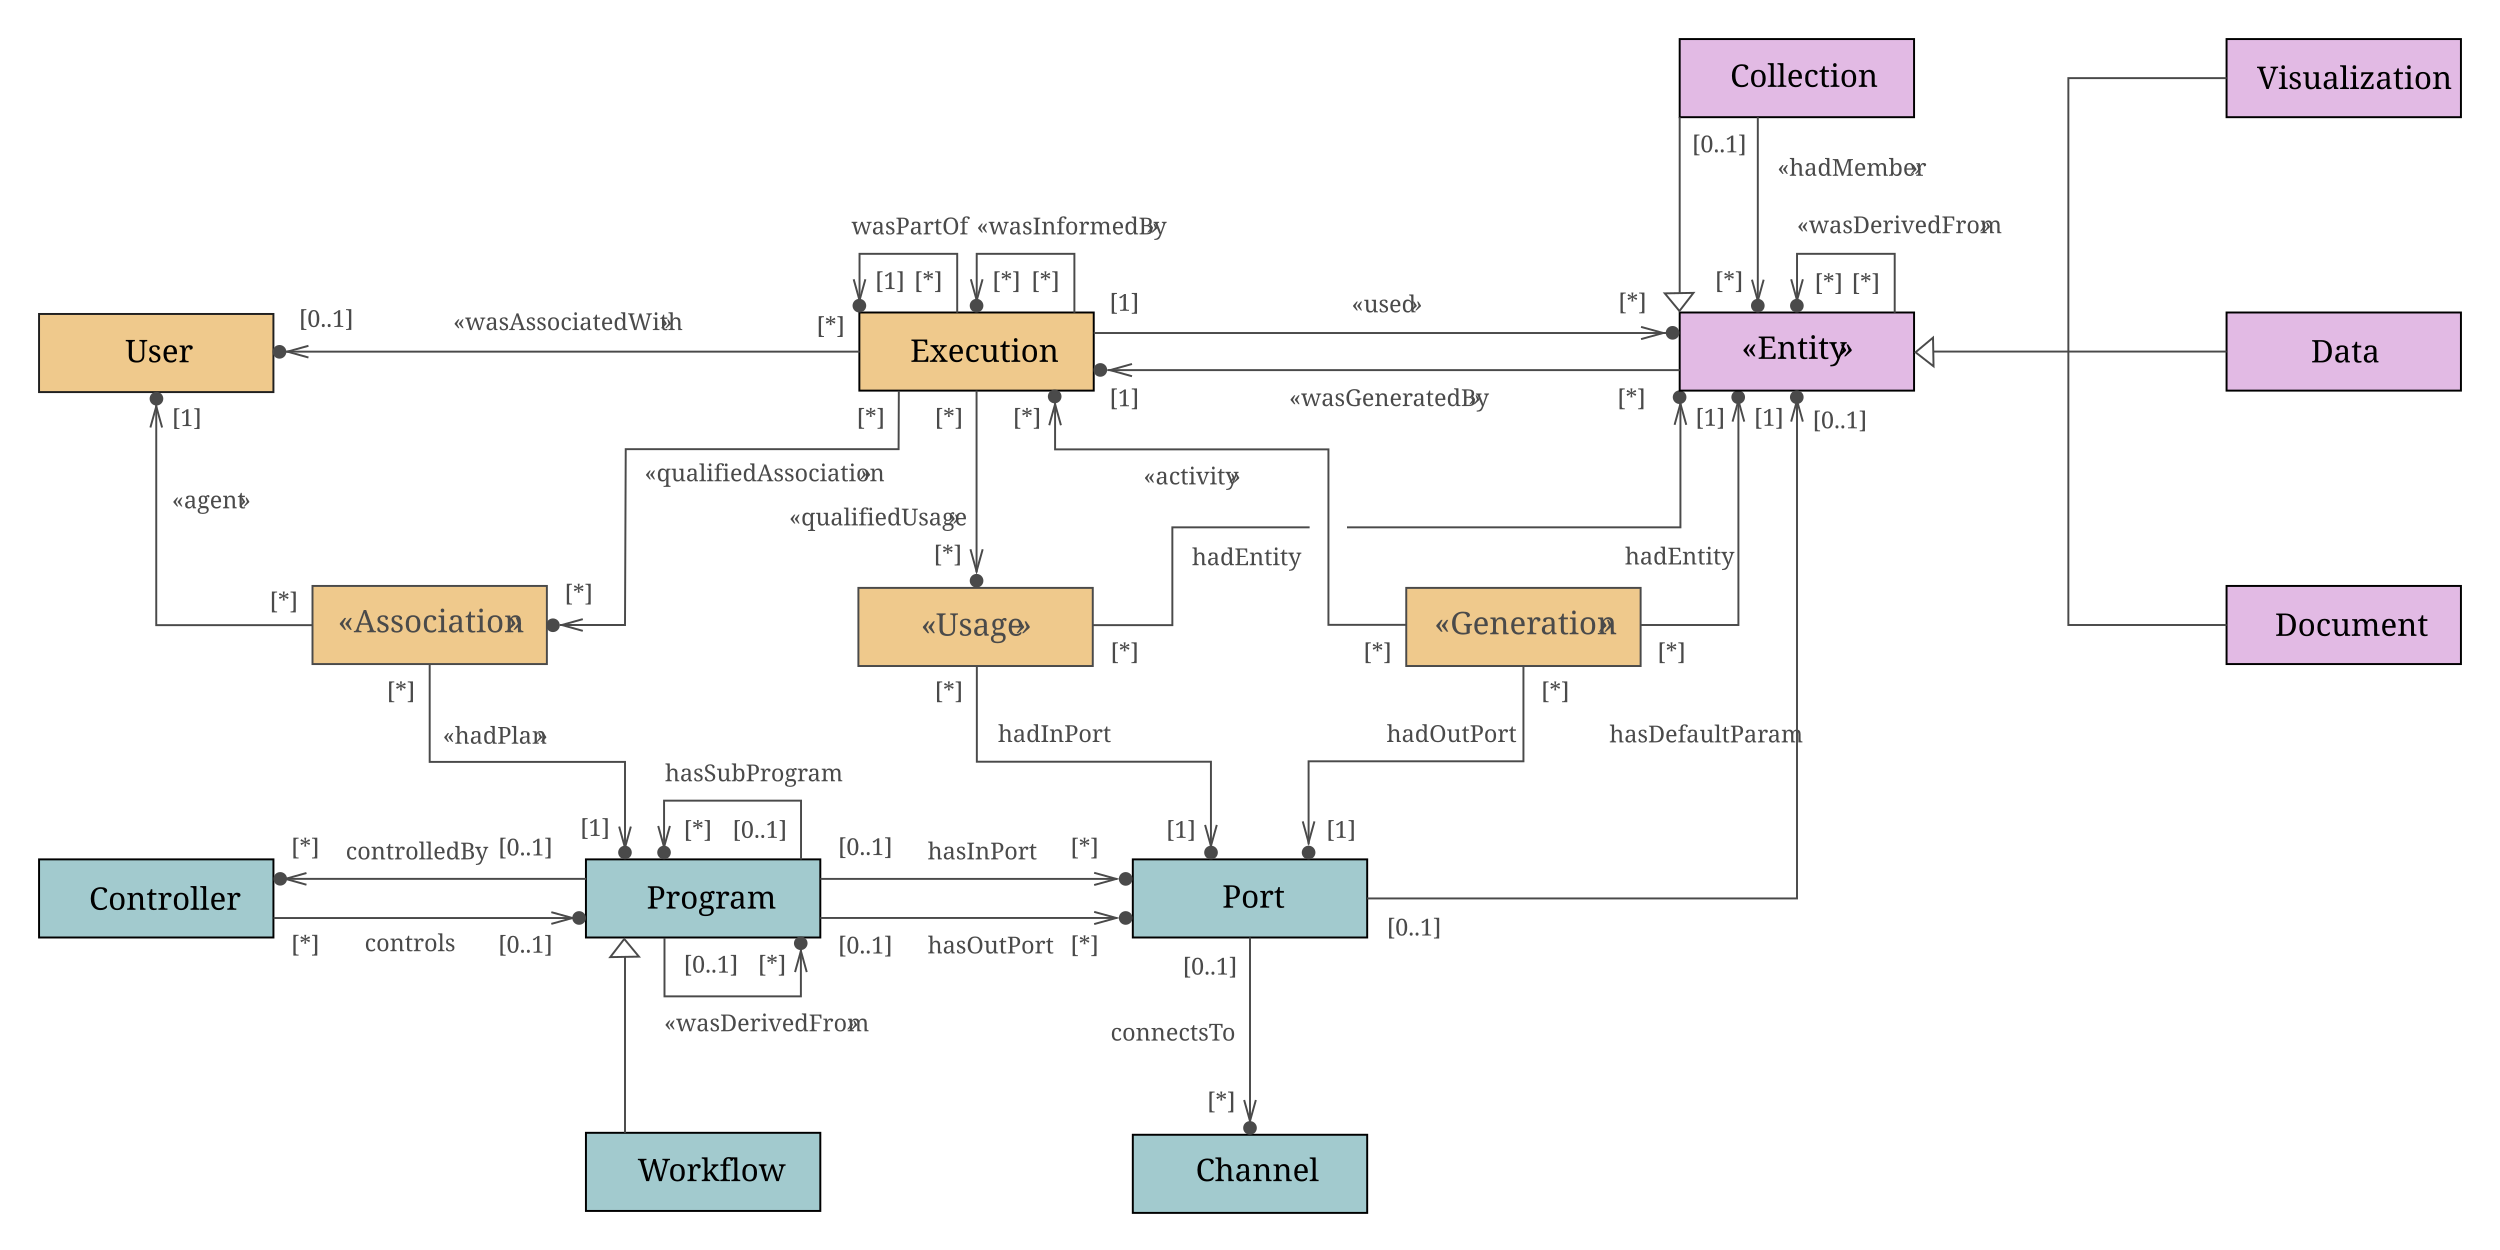
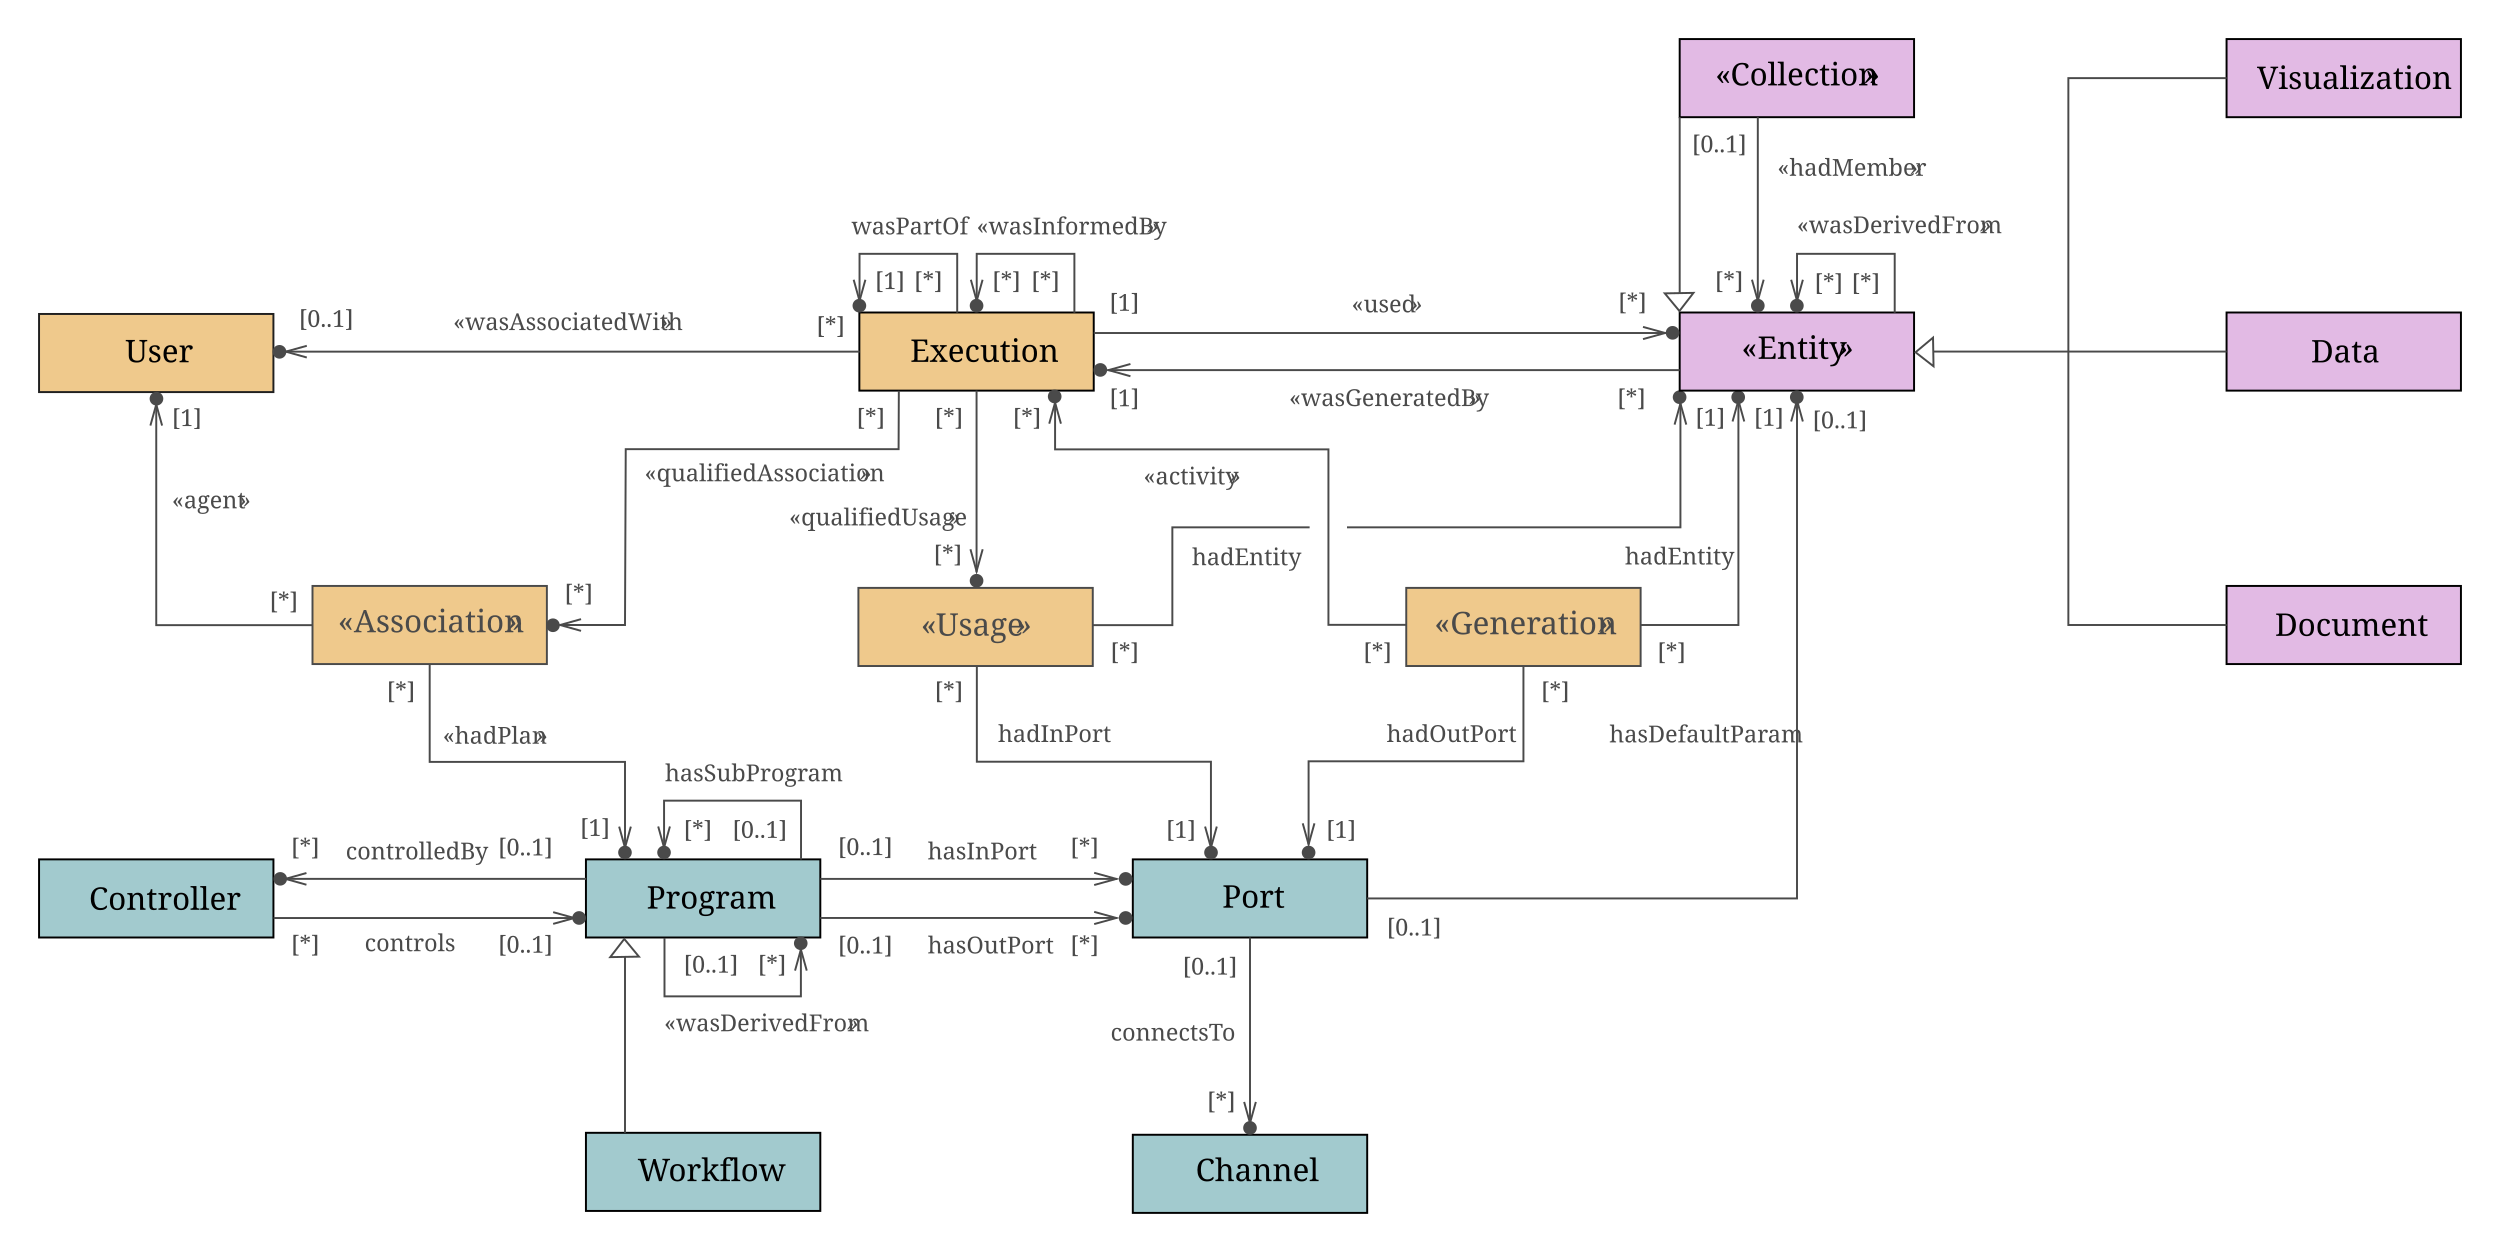
<svg xmlns="http://www.w3.org/2000/svg" width="1280px" height="640px" viewBox="0 0 1280 640" version="1.1">
  <defs />
  <g id="Page-1" stroke="none" stroke-width="1" fill="none" fill-rule="evenodd">
    <g id="provone-model">
      <g id="Path-+-Path" transform="translate(559, 206)" stroke="#4A4A4A">
        <path d="M0.557,114.071 L41.244,114.071 L41.244,63.996 L111.53,63.996" id="Path" />
        <path d="M130.663,63.996 L301.378,63.996 L301.378,0.601" id="Path" />
-         <path id="Path-decoration-1" d="M304.378,11.512 C303.328,7.732 302.428,4.492 301.378,0.712 C300.328,4.492 299.428,7.732 298.378,11.512" />
+         <path id="Path-decoration-1" d="M304.378,11.401 L301.378,0.601 L298.378,11.401" />
      </g>
      <path d="M889.961,206.361 C891.618,206.361 892.961,205.018 892.961,203.361 C892.961,201.704 891.618,200.361 889.961,200.361 C888.304,200.361 886.961,201.704 886.961,203.361 C886.961,205.018 888.304,206.361 889.961,206.361 Z" id="Oval-3" stroke="#4A4A4A" fill="#4A4A4A" transform="translate(889.9608, 203.3608) rotate(156) translate(-889.9608, -203.3608) " />
      <path d="M859.961,206.361 C861.618,206.361 862.961,205.018 862.961,203.361 C862.961,201.704 861.618,200.361 859.961,200.361 C858.304,200.361 856.961,201.704 856.961,203.361 C856.961,205.018 858.304,206.361 859.961,206.361 Z" id="Oval-3" stroke="#4A4A4A" fill="#4A4A4A" transform="translate(859.9608, 203.3608) rotate(156) translate(-859.9608, -203.3608) " />
      <g id="User-Box-+-User" transform="translate(19.99237, 160.75)">
        <rect id="User-Box" stroke="#202020" fill="#EFC98C" x="0" y="0" width="120" height="40" />
        <text id="User" font-family="Cambria" font-size="16" font-weight="normal" fill="#000000">
          <tspan x="44.168" y="24.73">User</tspan>
        </text>
      </g>
      <g id="Execution-Box-+-Execution" transform="translate(438.9924, 160)">
        <rect id="Execution-Box" stroke="#000000" fill="#EFC98C" x="1" y="0" width="120" height="40" />
        <text id="Execution" font-family="Cambria" font-size="16" font-weight="normal" fill="#000000">
          <tspan x="27.043" y="25.27">Execution</tspan>
        </text>
      </g>
      <g id="Association-Box-+-Association" transform="translate(160, 300)">
        <rect id="Association-Box" stroke="#4A4A4A" fill="#EFC98C" x="0" y="0" width="120" height="40" />
        <text id="«Association»" font-family="Cambria" font-size="16" font-weight="normal" fill="#4A4A4A">
          <tspan x="12.945" y="23.734">«Association</tspan>
          <tspan x="99.555" y="23.734" font-style="italic">»</tspan>
        </text>
      </g>
      <g id="Association-Box-+-Association-2" transform="translate(439.5, 301)">
        <rect id="Association-Box" stroke="#4A4A4A" fill="#EFC98C" x="0" y="0" width="120" height="40" />
        <text id="«Usage»" font-family="Cambria" font-size="16" font-weight="normal" fill="#4A4A4A">
          <tspan x="31.965" y="24.471">«</tspan>
          <tspan x="39.77" y="24.471">Usage</tspan>
          <tspan x="80.535" y="24.471" font-style="italic">»</tspan>
        </text>
      </g>
      <g id="Association-Box-+-Association-3" transform="translate(720, 301)">
        <rect id="Association-Box" stroke="#4A4A4A" fill="#EFC98C" x="0" y="0" width="120" height="40" />
        <text id="«Generation»" font-family="Cambria" font-size="16" font-weight="normal" fill="#4A4A4A">
          <tspan x="14.336" y="23.734">«Generation</tspan>
          <tspan x="98.164" y="23.734" font-style="italic">»</tspan>
        </text>
      </g>
      <g id="Data-Box-+-Data" transform="translate(860, 160)">
        <rect id="Data-Box" stroke="#000000" fill="#E2BAE4" x="0" y="0" width="120" height="40" />
        <text id="«Entity»" font-family="Cambria" font-size="16" font-weight="normal" fill="#000000">
          <tspan x="31.613" y="23.734">«Entity</tspan>
          <tspan x="80.887" y="23.734" font-style="italic">»</tspan>
        </text>
      </g>
      <g id="Data-Box-+-Data-2" transform="translate(1140, 160)">
        <rect id="Data-Box" stroke="#000000" fill="#E2BAE4" x="0" y="0" width="120" height="40" />
        <text id="Data" font-family="Cambria" font-size="16" font-weight="normal" fill="#000000">
          <tspan x="43.2" y="25.56">Data</tspan>
        </text>
      </g>
      <g id="Data-Box-+-Data-5" transform="translate(1140, 300)">
        <rect id="Data-Box" stroke="#000000" fill="#E2BAE4" x="0" y="0" width="120" height="40" />
        <text id="Document" font-family="Cambria" font-size="16" font-weight="normal" fill="#000000">
          <tspan x="24.785" y="25.56">Document</tspan>
        </text>
      </g>
      <g id="Data-Box-+-Data-4" transform="translate(1140, 20)">
        <rect id="Data-Box" stroke="#000000" fill="#E2BAE4" x="0" y="0" width="120" height="40" />
        <text id="Visualization" font-family="Cambria" font-size="16" font-weight="normal" fill="#000000">
          <tspan x="15.609" y="25.56">Visualization</tspan>
        </text>
      </g>
      <g id="Collection-Box-+-Collection" transform="translate(860, 20)">
        <rect id="Collection-Box" stroke="#000000" fill="#E2BAE4" x="0" y="0" width="120" height="40" />
-         <text id="Collection" font-family="Cambria" font-size="16" font-weight="normal" fill="#000000">
-           <tspan x="25.84" y="24.478">Collection</tspan>
+         <text id="«Collection»" font-family="Cambria" font-size="16" font-weight="normal" fill="#000000">
+           <tspan x="18.188" y="23.734">«</tspan>
+           <tspan x="25.992" y="23.734">Collection</tspan>
+           <tspan x="94.312" y="23.734" font-style="italic">»</tspan>
        </text>
      </g>
      <g id="Controller-Box-+-Controller" transform="translate(20, 440)">
        <rect id="Controller-Box" stroke="#000000" fill="#A2CACE" x="0" y="0" width="120" height="40" />
        <text id="Controller" font-family="Cambria" font-size="16" font-weight="normal" fill="#000000">
          <tspan x="25.573" y="25.811">Controller</tspan>
        </text>
      </g>
      <rect id="Program-Box" stroke="#000000" fill="#A2CACE" x="300" y="440" width="120" height="40" />
      <text id="Program" font-family="Cambria" font-size="16" font-weight="normal" fill="#000000">
        <tspan x="331.078" y="465.199">Program</tspan>
      </text>
      <g id="Workflow-Box-+-Workflow" transform="translate(300, 580)">
        <rect id="Workflow-Box" stroke="#000000" fill="#A2CACE" x="0" y="0" width="120" height="40" />
        <text id="Workflow" font-family="Cambria" font-size="16" font-weight="normal" fill="#000000">
          <tspan x="26.444" y="24.73">Workflow</tspan>
        </text>
      </g>
      <g id="Container-Box-+-Channel" transform="translate(580, 581)">
        <rect id="Container-Box" stroke="#000000" fill="#A2CACE" x="0" y="0" width="120" height="40" />
        <text id="Channel" font-family="Cambria" font-size="16" font-weight="normal" fill="#000000">
          <tspan x="32.176" y="23.734">Channel</tspan>
        </text>
      </g>
      <g id="InputPort-Box-+-InputPort" transform="translate(580, 440)">
        <rect id="InputPort-Box" stroke="#000000" fill="#A2CACE" x="0" y="0" width="120" height="40" />
        <text id="Port" font-family="Cambria" font-size="16" font-weight="normal" fill="#000000">
          <tspan x="45.795" y="24.73">Port</tspan>
        </text>
      </g>
      <text id="wasPartOf" font-family="Cambria" font-size="12" font-weight="normal" fill="#4A4A4A">
        <tspan x="435.992" y="120">wasPartOf</tspan>
      </text>
      <text id="«hadMember»" font-family="Cambria" font-size="12" font-weight="normal" fill="#4A4A4A">
        <tspan x="910" y="90">«hadMember</tspan>
        <tspan x="977.998" y="90" font-style="italic">»</tspan>
      </text>
      <text id="«wasDerivedFrom»" font-family="Cambria" font-size="12" font-weight="normal" fill="#4A4A4A">
        <tspan x="340" y="528">«wasDerivedFrom</tspan>
        <tspan x="433.457" y="528" font-style="italic">»</tspan>
      </text>
      <text id="hasSubProgram" font-family="Cambria" font-size="12" font-weight="normal" fill="#4A4A4A">
        <tspan x="340.5" y="400">hasSubProgram</tspan>
      </text>
      <text id="«hadPlan»" font-family="Cambria" font-size="12" font-weight="normal" fill="#4A4A4A">
        <tspan x="226.683" y="380.801">«hadPlan</tspan>
        <tspan x="274.302" y="380.801" font-style="italic">»</tspan>
      </text>
      <text id="controlledBy" font-family="Cambria" font-size="12" font-weight="normal" fill="#4A4A4A">
        <tspan x="177" y="440">controlledBy</tspan>
      </text>
      <text id="controls" font-family="Cambria" font-size="12" font-weight="normal" fill="#4A4A4A">
        <tspan x="186.683" y="487">controls</tspan>
      </text>
      <text id="[*]" font-family="Cambria" font-size="12" font-weight="normal" fill="#4A4A4A">
        <tspan x="149" y="487.735">[*]</tspan>
      </text>
      <text id="[*]-5" font-family="Cambria" font-size="12" font-weight="normal" fill="#4A4A4A">
        <tspan x="388" y="498">[*]</tspan>
      </text>
      <text id="[*]-2" font-family="Cambria" font-size="12" font-weight="normal" fill="#4A4A4A">
        <tspan x="149.008" y="438">[*]</tspan>
      </text>
      <text id="[*]-12" font-family="Cambria" font-size="12" font-weight="normal" fill="#4A4A4A">
        <tspan x="507.992" y="148">[*]</tspan>
      </text>
      <text id="[*]-13" font-family="Cambria" font-size="12" font-weight="normal" fill="#4A4A4A">
        <tspan x="527.992" y="148">[*]</tspan>
      </text>
      <text id="[*]-17" font-family="Cambria" font-size="12" font-weight="normal" fill="#4A4A4A">
        <tspan x="878" y="148">[*]</tspan>
      </text>
      <text id="«wasDerivedFrom»" font-family="Cambria" font-size="12" font-weight="normal" fill="#4A4A4A">
        <tspan x="920" y="119.4">«wasDerivedFrom</tspan>
        <tspan x="1013.457" y="119.4" font-style="italic">»</tspan>
      </text>
      <text id="[*]-18" font-family="Cambria" font-size="12" font-weight="normal" fill="#4A4A4A">
        <tspan x="948" y="149">[*]</tspan>
      </text>
      <text id="[*]-19" font-family="Cambria" font-size="12" font-weight="normal" fill="#4A4A4A">
        <tspan x="929" y="149">[*]</tspan>
      </text>
      <text id="[0..1]" font-family="Cambria" font-size="12" font-weight="normal" fill="#4A4A4A">
        <tspan x="866.263" y="78">[0..1]</tspan>
      </text>
      <text id="[0..1]-3" font-family="Cambria" font-size="12" font-weight="normal" fill="#4A4A4A">
        <tspan x="928" y="219.303">[0..1]</tspan>
      </text>
      <text id="[0..1]" font-family="Cambria" font-size="12" font-weight="normal" fill="#4A4A4A">
        <tspan x="710" y="479">[0..1]</tspan>
      </text>
      <text id="[*]-14" font-family="Cambria" font-size="12" font-weight="normal" fill="#4A4A4A">
        <tspan x="467.992" y="148">[*]</tspan>
      </text>
      <text id="[1]" font-family="Cambria" font-size="12" font-weight="normal" fill="#4A4A4A">
        <tspan x="447.992" y="148">[1]</tspan>
      </text>
      <text id="[*]-9" font-family="Cambria" font-size="12" font-weight="normal" fill="#4A4A4A">
        <tspan x="198" y="358">[*]</tspan>
      </text>
      <text id="[*]-6" font-family="Cambria" font-size="12" font-weight="normal" fill="#4A4A4A">
        <tspan x="350" y="429">[*]</tspan>
      </text>
      <text id="[0..1]" font-family="Cambria" font-size="12" font-weight="normal" fill="#4A4A4A">
        <tspan x="255" y="487.801">[0..1]</tspan>
      </text>
      <text id="[0..1]" font-family="Cambria" font-size="12" font-weight="normal" fill="#4A4A4A">
        <tspan x="350" y="498">[0..1]</tspan>
      </text>
      <text id="hasOutPort" font-family="Cambria" font-size="12" font-weight="normal" fill="#4A4A4A">
        <tspan x="475" y="488.158">hasOutPort</tspan>
      </text>
      <text id="[*]-7" font-family="Cambria" font-size="12" font-weight="normal" fill="#4A4A4A">
        <tspan x="548" y="488">[*]</tspan>
      </text>
      <text id="[0..1]" font-family="Cambria" font-size="12" font-weight="normal" fill="#4A4A4A">
        <tspan x="429" y="488.199">[0..1]</tspan>
      </text>
      <text id="[1]-7" font-family="Cambria" font-size="12" font-weight="normal" fill="#4A4A4A">
        <tspan x="297" y="428">[1]</tspan>
      </text>
      <text id="«wasAssociatedWith»" font-family="Cambria" font-size="12" font-weight="normal" fill="#4A4A4A">
        <tspan x="232" y="169">«wasAssociatedWith</tspan>
        <tspan x="338.119" y="169" font-style="italic">»</tspan>
      </text>
      <text id="«agent»" font-family="Cambria" font-size="12" font-weight="normal" fill="#4A4A4A">
        <tspan x="88" y="260.25">«agent</tspan>
        <tspan x="122.254" y="260.25" font-style="italic">»</tspan>
      </text>
      <text id="[1]" font-family="Cambria" font-size="12" font-weight="normal" fill="#4A4A4A">
        <tspan x="88" y="218.132">[1]</tspan>
      </text>
      <text id="[0..1]" font-family="Cambria" font-size="12" font-weight="normal" fill="#4A4A4A">
        <tspan x="153" y="167.403">[0..1]</tspan>
      </text>
      <text id="[*]" font-family="Cambria" font-size="12" font-weight="normal" fill="#4A4A4A">
        <tspan x="138" y="312">[*]</tspan>
      </text>
      <text id="[*]-11" font-family="Cambria" font-size="12" font-weight="normal" fill="#4A4A4A">
        <tspan x="417.992" y="171">[*]</tspan>
      </text>
      <text id="[*]-10" font-family="Cambria" font-size="12" font-weight="normal" fill="#4A4A4A">
        <tspan x="438.535" y="218">[*]</tspan>
      </text>
      <text id="[*]-22" font-family="Cambria" font-size="12" font-weight="normal" fill="#4A4A4A">
        <tspan x="478.535" y="218">[*]</tspan>
      </text>
      <text id="[*]-25" font-family="Cambria" font-size="12" font-weight="normal" fill="#4A4A4A">
        <tspan x="478.535" y="358">[*]</tspan>
      </text>
      <text id="[*]-28" font-family="Cambria" font-size="12" font-weight="normal" fill="#4A4A4A">
        <tspan x="789" y="358">[*]</tspan>
      </text>
      <text id="[*]" font-family="Cambria" font-size="12" font-weight="normal" fill="#4A4A4A">
        <tspan x="518.535" y="218">[*]</tspan>
      </text>
      <text id="[*]-26" font-family="Cambria" font-size="12" font-weight="normal" fill="#4A4A4A">
        <tspan x="568.535" y="338">[*]</tspan>
      </text>
      <text id="[*]-27" font-family="Cambria" font-size="12" font-weight="normal" fill="#4A4A4A">
        <tspan x="848.535" y="338">[*]</tspan>
      </text>
      <text id="[*]" font-family="Cambria" font-size="12" font-weight="normal" fill="#4A4A4A">
        <tspan x="289" y="308">[*]</tspan>
      </text>
      <text id="[*]" font-family="Cambria" font-size="12" font-weight="normal" fill="#4A4A4A">
        <tspan x="478" y="288">[*]</tspan>
      </text>
      <text id="[*]" font-family="Cambria" font-size="12" font-weight="normal" fill="#4A4A4A">
        <tspan x="698" y="338">[*]</tspan>
      </text>
      <text id="[0..1]" font-family="Cambria" font-size="12" font-weight="normal" fill="#4A4A4A">
        <tspan x="255" y="438">[0..1]</tspan>
      </text>
      <text id="[0..1]" font-family="Cambria" font-size="12" font-weight="normal" fill="#4A4A4A">
        <tspan x="375" y="429">[0..1]</tspan>
      </text>
      <g id="Collection-Subclass-arrow" transform="translate(852, 60)" stroke="#4A4A4A">
        <path d="M15.049,89.95 L7.869,99.255 L0.369,90.206 L15.049,89.95 Z" id="Triangle-1" />
        <path d="M8,89.5 L8,0.5" id="Line" stroke-linecap="square" />
      </g>
      <g id="Collection-Subclass-arrow-2" transform="translate(1060, 180) rotate(-270) translate(-1060, -180) translate(1052.5, 100)" stroke="#4A4A4A">
        <path d="M15.05,150.031 L7.869,159.253 L0.37,150.287 L15.05,150.031 Z" id="Triangle-1" />
        <path d="M7.5,149.586 L7.5,0.499" id="Line" stroke-linecap="square" />
      </g>
      <g id="Workflow-Subclass-arrow" transform="translate(319.5, 530.5) rotate(-180) translate(-319.5, -530.5) translate(311.5, 480)" stroke="#4A4A4A">
        <path d="M15.049,90.95 L7.869,100.255 L0.369,91.206 L15.049,90.95 Z" id="Triangle-1" />
        <path d="M7.5,90.5 L7.5,1.499" id="Line" stroke-linecap="square" />
      </g>
      <text id="hasInPort" font-family="Cambria" font-size="12" font-weight="normal" fill="#4A4A4A">
        <tspan x="475" y="440">hasInPort</tspan>
      </text>
      <text id="[*]-8" font-family="Cambria" font-size="12" font-weight="normal" fill="#4A4A4A">
        <tspan x="548" y="438">[*]</tspan>
      </text>
      <text id="[0..1]" font-family="Cambria" font-size="12" font-weight="normal" fill="#4A4A4A">
        <tspan x="429" y="437.801">[0..1]</tspan>
      </text>
      <path d="M1140,40 L1059,40 L1059,180" id="Path-53" stroke="#4A4A4A" />
      <path d="M1140,180 L1059,180 L1059,320" id="Path-55" stroke="#4A4A4A" transform="translate(1099.5, 250) scale(1, -1) translate(-1099.5, -250) " />
      <text id="connectsTo" font-family="Cambria" font-size="12" font-weight="normal" fill="#4A4A4A">
        <tspan x="568.6" y="532.783">connectsTo</tspan>
      </text>
      <text id="[*]-23" font-family="Cambria" font-size="12" font-weight="normal" fill="#4A4A4A">
        <tspan x="618" y="568">[*]</tspan>
      </text>
      <text id="[0..1]" font-family="Cambria" font-size="12" font-weight="normal" fill="#4A4A4A">
        <tspan x="605.5" y="499">[0..1]</tspan>
      </text>
      <path d="M640,580.5 C641.657,580.5 643,579.157 643,577.5 C643,575.843 641.657,574.5 640,574.5 C638.343,574.5 637,575.843 637,577.5 C637,579.157 638.343,580.5 640,580.5 Z" id="Oval-2" stroke="#4A4A4A" fill="#4A4A4A" transform="translate(640, 577.5) rotate(-180) translate(-640, -577.5) " />
      <g id="Oval-2-+-Line-9" transform="translate(499.5, 450) rotate(-270) translate(-499.5, -450) translate(496, 369.5)" stroke="#4A4A4A">
        <path d="M3.5,6.654 C5.157,6.654 6.5,5.311 6.5,3.654 C6.5,1.997 5.157,0.654 3.5,0.654 C1.843,0.654 0.5,1.997 0.5,3.654 C0.5,5.311 1.843,6.654 3.5,6.654 Z" id="Oval-2" fill="#4A4A4A" />
        <path d="M3.5,159.507 L3.5,8.5" id="Line-8" stroke-linecap="square" />
-         <path id="Line-8-decoration-1" d="M6.5,19.307 C5.45,15.527 4.55,12.287 3.5,8.507 C2.45,12.287 1.55,15.527 0.5,19.307" stroke-linecap="square" />
+         <path id="Line-8-decoration-1" d="M6.5,19.3 L3.5,8.5 L0.5,19.3" stroke-linecap="square" />
      </g>
      <g id="Oval-2-+-Line-10" transform="translate(499.5, 470) rotate(-270) translate(-499.5, -470) translate(496, 389.5)" stroke="#4A4A4A">
        <path d="M3.5,6.654 C5.157,6.654 6.5,5.311 6.5,3.654 C6.5,1.997 5.157,0.654 3.5,0.654 C1.843,0.654 0.5,1.997 0.5,3.654 C0.5,5.311 1.843,6.654 3.5,6.654 Z" id="Oval-2" fill="#4A4A4A" />
        <path d="M3.5,159.507 L3.5,8.5" id="Line-8" stroke-linecap="square" />
-         <path id="Line-8-decoration-1" d="M6.5,19.307 C5.45,15.527 4.55,12.287 3.5,8.507 C2.45,12.287 1.55,15.527 0.5,19.307" stroke-linecap="square" />
+         <path id="Line-8-decoration-1" d="M6.5,19.3 L3.5,8.5 L0.5,19.3" stroke-linecap="square" />
      </g>
      <g id="Oval-2-+-Line-14" transform="translate(499.5, 263.5) rotate(-180) translate(-499.5, -263.5) translate(496.5, 227)" stroke="#4A4A4A">
        <path d="M2.5,5.654 C4.157,5.654 5.5,4.311 5.5,2.654 C5.5,0.997 4.157,-0.346 2.5,-0.346 C0.843,-0.346 -0.5,0.997 -0.5,2.654 C-0.5,4.311 0.843,5.654 2.5,5.654 Z" id="Oval-2" fill="#4A4A4A" />
        <path d="M2.5,99.501 L2.5,7.5" id="Line-8" stroke-linecap="square" />
-         <path id="Line-8-decoration-1" d="M5.5,18.301 C4.45,14.521 3.55,11.281 2.5,7.501 C1.45,11.281 0.55,14.521 -0.5,18.301" stroke-linecap="square" />
+         <path id="Line-8-decoration-1" d="M5.5,18.3 L2.5,7.5 L-0.5,18.3" stroke-linecap="square" />
      </g>
      <path d="M319.984,439.434 C321.632,439.434 322.968,438.106 322.968,436.467 C322.968,434.828 321.632,433.5 319.984,433.5 C318.336,433.5 317,434.828 317,436.467 C317,438.106 318.336,439.434 319.984,439.434 Z" id="Oval-2" stroke="#4A4A4A" fill="#4A4A4A" transform="translate(319.984, 436.4672) rotate(-180) translate(-319.984, -436.4672) " />
      <path d="M296.5,473 C298.157,473 299.5,471.657 299.5,470 C299.5,468.343 298.157,467 296.5,467 C294.843,467 293.5,468.343 293.5,470 C293.5,471.657 294.843,473 296.5,473 Z" id="Oval-10" stroke="#4A4A4A" fill="#4A4A4A" transform="translate(296.5, 470) rotate(-180) translate(-296.5, -470) " />
      <path d="M143.484,452.934 C145.132,452.934 146.468,451.606 146.468,449.967 C146.468,448.328 145.132,447 143.484,447 C141.836,447 140.5,448.328 140.5,449.967 C140.5,451.606 141.836,452.934 143.484,452.934 Z" id="Oval-11" stroke="#4A4A4A" fill="#4A4A4A" transform="translate(143.484, 449.9672) rotate(-180) translate(-143.484, -449.9672) " />
      <path d="M339.984,439.434 C341.632,439.434 342.968,438.106 342.968,436.467 C342.968,434.828 341.632,433.5 339.984,433.5 C338.336,433.5 337,434.828 337,436.467 C337,438.106 338.336,439.434 339.984,439.434 Z" id="Oval-9" stroke="#4A4A4A" fill="#4A4A4A" transform="translate(339.984, 436.4672) rotate(-180) translate(-339.984, -436.4672) " />
      <path d="M409.984,485.934 C411.632,485.934 412.968,484.606 412.968,482.967 C412.968,481.328 411.632,480 409.984,480 C408.336,480 407,481.328 407,482.967 C407,484.606 408.336,485.934 409.984,485.934 Z" id="Oval-8" stroke="#4A4A4A" fill="#4A4A4A" transform="translate(409.984, 482.9672) rotate(-180) translate(-409.984, -482.9672) " />
      <path d="M670,439.5 C671.657,439.5 673,438.157 673,436.5 C673,434.843 671.657,433.5 670,433.5 C668.343,433.5 667,434.843 667,436.5 C667,438.157 668.343,439.5 670,439.5 Z" id="Oval-2" stroke="#4A4A4A" fill="#4A4A4A" />
      <path d="M283.104,323.132 C284.761,323.132 286.104,321.789 286.104,320.132 C286.104,318.475 284.761,317.132 283.104,317.132 C281.447,317.132 280.104,318.475 280.104,320.132 C280.104,321.789 281.447,323.132 283.104,323.132 Z" id="Oval-2" stroke="#4A4A4A" fill="#4A4A4A" transform="translate(283.1037, 320.1319) rotate(204) translate(-283.1037, -320.1319) " />
      <path d="M143.104,183.132 C144.761,183.132 146.104,181.789 146.104,180.132 C146.104,178.475 144.761,177.132 143.104,177.132 C141.447,177.132 140.104,178.475 140.104,180.132 C140.104,181.789 141.447,183.132 143.104,183.132 Z" id="Oval-6" stroke="#4A4A4A" fill="#4A4A4A" />
      <path d="M80.104,207.132 C81.761,207.132 83.104,205.789 83.104,204.132 C83.104,202.475 81.761,201.132 80.104,201.132 C78.447,201.132 77.104,202.475 77.104,204.132 C77.104,205.789 78.447,207.132 80.104,207.132 Z" id="Oval-7" stroke="#4A4A4A" fill="#4A4A4A" />
      <path d="M540,206 C541.657,206 543,204.657 543,203 C543,201.343 541.657,200 540,200 C538.343,200 537,201.343 537,203 C537,204.657 538.343,206 540,206 Z" id="Oval-5" stroke="#4A4A4A" fill="#4A4A4A" />
      <text id="«wasInformedBy»" font-family="Cambria" font-size="12" font-weight="normal" fill="#4A4A4A">
        <tspan x="500" y="120">«wasInformedBy</tspan>
        <tspan x="587.105" y="120" font-style="italic">»</tspan>
      </text>
      <text id="[*]-15" font-family="Cambria" font-size="12" font-weight="normal" fill="#4A4A4A">
        <tspan x="828.5" y="158.903">[*]</tspan>
      </text>
      <text id="[1]-10" font-family="Cambria" font-size="12" font-weight="normal" fill="#4A4A4A">
        <tspan x="568" y="159.121">[1]</tspan>
      </text>
      <text id="«wasGeneratedBy»" font-family="Cambria" font-size="12" font-weight="normal" fill="#4A4A4A">
        <tspan x="660" y="207.903">«wasGeneratedBy</tspan>
        <tspan x="752.021" y="207.903" font-style="italic">»</tspan>
      </text>
      <text id="«activity»" font-family="Cambria" font-size="12" font-weight="normal" fill="#4A4A4A">
        <tspan x="585.465" y="248">«activity</tspan>
        <tspan x="629.111" y="248" font-style="italic">»</tspan>
      </text>
      <text id="«qualifiedUsage»" font-family="Cambria" font-size="12" font-weight="normal" fill="#4A4A4A">
        <tspan x="404" y="269">«qualifiedUsage</tspan>
        <tspan x="485.545" y="269" font-style="italic">»</tspan>
      </text>
      <text id="«qualifiedAssociatio" font-family="Cambria" font-size="12" font-weight="normal" fill="#4A4A4A">
        <tspan x="330" y="246.399">«qualifiedAssociation</tspan>
        <tspan x="440.074" y="246.399" font-style="italic">»</tspan>
      </text>
      <text id="hadEntity" font-family="Cambria" font-size="12" font-weight="normal" fill="#4A4A4A">
        <tspan x="610.29" y="289.379">hadEntity</tspan>
      </text>
      <text id="«used»" font-family="Cambria" font-size="12" font-weight="normal" fill="#4A4A4A">
        <tspan x="691.992" y="159.903">«used</tspan>
        <tspan x="722.139" y="159.903" font-style="italic">»</tspan>
      </text>
      <text id="hadOutPort" font-family="Cambria" font-size="12" font-weight="normal" fill="#4A4A4A">
        <tspan x="709.992" y="379.903">hadOutPort</tspan>
      </text>
      <text id="hadInPort" font-family="Cambria" font-size="12" font-weight="normal" fill="#4A4A4A">
        <tspan x="510.992" y="379.903">hadInPort</tspan>
      </text>
      <text id="[*]-16" font-family="Cambria" font-size="12" font-weight="normal" fill="#4A4A4A">
        <tspan x="828" y="208">[*]</tspan>
      </text>
      <text id="[1]-11" font-family="Cambria" font-size="12" font-weight="normal" fill="#4A4A4A">
        <tspan x="568" y="208">[1]</tspan>
      </text>
      <text id="[1]-12" font-family="Cambria" font-size="12" font-weight="normal" fill="#4A4A4A">
        <tspan x="597" y="429">[1]</tspan>
      </text>
      <text id="[1]-15" font-family="Cambria" font-size="12" font-weight="normal" fill="#4A4A4A">
        <tspan x="679" y="429">[1]</tspan>
      </text>
      <text id="[1]-13" font-family="Cambria" font-size="12" font-weight="normal" fill="#4A4A4A">
        <tspan x="868" y="218">[1]</tspan>
      </text>
      <text id="[1]-14" font-family="Cambria" font-size="12" font-weight="normal" fill="#4A4A4A">
        <tspan x="898" y="218">[1]</tspan>
      </text>
      <g id="Oval-2-+-Line-17" transform="translate(560.3669, 166.9034)" stroke="#4A4A4A">
        <path d="M296,6.5 C297.657,6.5 299,5.157 299,3.5 C299,1.843 297.657,0.5 296,0.5 C294.343,0.5 293,1.843 293,3.5 C293,5.157 294.343,6.5 296,6.5 Z" id="Oval-2" fill="#4A4A4A" />
        <path d="M0.133,3.597 L292.133,3.597" id="Line-8" stroke-linecap="square" />
-         <path id="Line-8-decoration-1" d="M280.333,6.597 C284.113,5.547 287.353,4.647 291.133,3.597 C287.353,2.547 284.113,1.647 280.333,0.597" stroke-linecap="square" />
+         <path id="Line-8-decoration-1" d="M281.333,6.597 L292.133,3.597 L281.333,0.597" stroke-linecap="square" />
      </g>
      <path d="M563.367,192.403 C565.024,192.403 566.367,191.06 566.367,189.403 C566.367,187.747 565.024,186.403 563.367,186.403 C561.71,186.403 560.367,187.747 560.367,189.403 C560.367,191.06 561.71,192.403 563.367,192.403 Z" id="Oval-2" stroke="#4A4A4A" fill="#4A4A4A" />
      <path d="M500,159.5 C501.657,159.5 503,158.157 503,156.5 C503,154.843 501.657,153.5 500,153.5 C498.343,153.5 497,154.843 497,156.5 C497,158.157 498.343,159.5 500,159.5 Z" id="Oval-13" stroke="#4A4A4A" fill="#4A4A4A" />
      <path d="M567.5,189.5 L859.5,189.5" id="Line-8" stroke="#4A4A4A" stroke-linecap="square" />
-       <path id="Line-8-decoration-1" d="M579.1,192.5 C575.32,191.45 572.08,190.55 568.3,189.5 C572.08,188.45 575.32,187.55 579.1,186.5" stroke="#4A4A4A" stroke-linecap="square" />
+       <path id="Line-8-decoration-1" d="M578.3,192.5 L567.5,189.5 L578.3,186.5" stroke="#4A4A4A" stroke-linecap="square" />
      <path d="M620.039,439.5 C621.696,439.5 623.039,438.157 623.039,436.5 C623.039,434.843 621.696,433.5 620.039,433.5 C618.382,433.5 617.039,434.843 617.039,436.5 C617.039,438.157 618.382,439.5 620.039,439.5 Z" id="Oval-2" stroke="#4A4A4A" fill="#4A4A4A" />
      <path d="M919.961,206.361 C921.618,206.361 922.961,205.018 922.961,203.361 C922.961,201.704 921.618,200.361 919.961,200.361 C918.304,200.361 916.961,201.704 916.961,203.361 C916.961,205.018 918.304,206.361 919.961,206.361 Z" id="Oval-3" stroke="#4A4A4A" fill="#4A4A4A" transform="translate(919.9608, 203.3608) rotate(156) translate(-919.9608, -203.3608) " />
      <text id="hasDefaultParam" font-family="Cambria" font-size="12" font-weight="normal" fill="#4A4A4A">
        <tspan x="832" y="289">hadEntity</tspan>
      </text>
      <text id="hasDefaultParam-2" font-family="Cambria" font-size="12" font-weight="normal" fill="#4A4A4A">
        <tspan x="824" y="380.097">hasDefaultParam</tspan>
      </text>
      <path d="M700,460 L920.063,460 L920.063,205" id="Path-71" stroke="#4A4A4A" />
-       <path id="Path-71-decoration-1" d="M923.063,215.863 C922.013,212.083 921.113,208.843 920.063,205.063 C919.013,208.843 918.113,212.083 917.063,215.863" stroke="#4A4A4A" />
+       <path id="Path-71-decoration-1" d="M923.063,215.8 L920.063,205 L917.063,215.8" stroke="#4A4A4A" />
      <path d="M840,320 L890.063,320 L890.063,205" id="Path-73" stroke="#4A4A4A" />
-       <path id="Path-73-decoration-1" d="M893.063,215.863 C892.013,212.083 891.113,208.843 890.063,205.063 C889.013,208.843 888.113,212.083 887.063,215.863" stroke="#4A4A4A" />
+       <path id="Path-73-decoration-1" d="M893.063,215.8 L890.063,205 L887.063,215.8" stroke="#4A4A4A" />
      <path d="M540.202,206.119 L540.202,230.081 L680.158,230.081 L680.158,319.921 L720,319.921" id="Path-52" stroke="#4A4A4A" />
-       <path id="Path-52-decoration-1" d="M537.202,217.719 C538.252,213.939 539.152,210.699 540.202,206.919 C541.252,210.699 542.152,213.939 543.202,217.719" stroke="#4A4A4A" />
+       <path id="Path-52-decoration-1" d="M537.202,216.919 L540.202,206.119 L543.202,216.919" stroke="#4A4A4A" />
      <path d="M460.203,200.106 L460.078,229.965 L320.375,229.965 L320,320 L286.698,320" id="Path-53" stroke="#4A4A4A" />
-       <path id="Path-53-decoration-1" d="M298.398,317 C294.618,318.05 291.378,318.95 287.598,320 C291.378,321.05 294.618,321.95 298.398,323" stroke="#4A4A4A" />
+       <path id="Path-53-decoration-1" d="M297.498,317 L286.698,320 L297.498,323" stroke="#4A4A4A" />
      <path d="M440.13,180.042 L146.283,180.042" id="Path-55" stroke="#4A4A4A" />
-       <path id="Path-55-decoration-1" d="M157.93,177.042 C154.15,178.092 150.91,178.992 147.13,180.042 C150.91,181.092 154.15,181.992 157.93,183.042" stroke="#4A4A4A" />
+       <path id="Path-55-decoration-1" d="M157.083,177.042 L146.283,180.042 L157.083,183.042" stroke="#4A4A4A" />
      <path d="M160,320.077 L80,320.077 L80,207.094" id="Path-50" stroke="#4A4A4A" />
-       <path id="Path-50-decoration-1" d="M83,218.877 C81.95,215.097 81.05,211.857 80,208.077 C78.95,211.857 78.05,215.097 77,218.877" stroke="#4A4A4A" />
+       <path id="Path-50-decoration-1" d="M83,217.894 L80,207.094 L77,217.894" stroke="#4A4A4A" />
      <path d="M500.143,341.024 L500.143,389.999 L620,389.999 L620,433.994" id="Path-50" stroke="#4A4A4A" />
-       <path id="Path-50-decoration-1" d="M617,422.367 C618.05,426.147 618.95,429.387 620,433.167 C621.05,429.387 621.95,426.147 623,422.367" stroke="#4A4A4A" />
+       <path id="Path-50-decoration-1" d="M617,423.194 L620,433.994 L623,423.194" stroke="#4A4A4A" />
      <path d="M340.22,480.207 L340.22,510.137 L410.057,510.137 L410.057,486.153" id="Path-49" stroke="#4A4A4A" />
-       <path id="Path-49-decoration-1" d="M413.057,497.704 C412.007,493.924 411.107,490.684 410.057,486.904 C409.007,490.684 408.107,493.924 407.057,497.704" stroke="#4A4A4A" />
+       <path id="Path-49-decoration-1" d="M413.057,496.953 L410.057,486.153 L407.057,496.953" stroke="#4A4A4A" />
      <path d="M410.126,440.05 L410.126,409.937 L340,409.937 L340,433.954" id="Path-48" stroke="#4A4A4A" />
-       <path id="Path-48-decoration-1" d="M337,422.899 C338.05,426.679 338.95,429.919 340,433.699 C341.05,429.919 341.95,426.679 343,422.899" stroke="#4A4A4A" />
+       <path id="Path-48-decoration-1" d="M337,423.154 L340,433.954 L343,423.154" stroke="#4A4A4A" />
      <path d="M140.072,470.028 L294.012,470.028" id="Path-43" stroke="#4A4A4A" />
-       <path id="Path-43-decoration-1" d="M282.272,473.028 C286.052,471.978 289.292,471.078 293.072,470.028 C289.292,468.978 286.052,468.078 282.272,467.028" stroke="#4A4A4A" />
+       <path id="Path-43-decoration-1" d="M283.212,473.028 L294.012,470.028 L283.212,467.028" stroke="#4A4A4A" />
      <path d="M300.11,449.979 L146.102,449.979" id="Path-44" stroke="#4A4A4A" />
-       <path id="Path-44-decoration-1" d="M156.91,446.979 C153.13,448.029 149.89,448.929 146.11,449.979 C149.89,451.029 153.13,451.929 156.91,452.979" stroke="#4A4A4A" />
+       <path id="Path-44-decoration-1" d="M156.902,446.979 L146.102,449.979 L156.902,452.979" stroke="#4A4A4A" />
      <path d="M220,340 L220,390.091 L320,390.091 L320,434.026" id="Path-45" stroke="#4A4A4A" />
-       <path id="Path-45-decoration-1" d="M317,423.2 C318.05,426.98 318.95,430.22 320,434 C321.05,430.22 321.95,426.98 323,423.2" stroke="#4A4A4A" />
+       <path id="Path-45-decoration-1" d="M317,423.226 L320,434.026 L323,423.226" stroke="#4A4A4A" />
      <path d="M550.09,160.12 L550.09,129.959 L500.079,129.959 L500.079,154.03" id="Path-40" stroke="#4A4A4A" />
-       <path id="Path-40-decoration-1" d="M497.079,142.986 C498.129,146.766 499.029,150.006 500.079,153.786 C501.129,150.006 502.029,146.766 503.079,142.986" stroke="#4A4A4A" />
+       <path id="Path-40-decoration-1" d="M497.079,143.23 L500.079,154.03 L503.079,143.23" stroke="#4A4A4A" />
      <path d="M920,159.5 C921.657,159.5 923,158.157 923,156.5 C923,154.843 921.657,153.5 920,153.5 C918.343,153.5 917,154.843 917,156.5 C917,158.157 918.343,159.5 920,159.5 Z" id="Oval-15" stroke="#4A4A4A" fill="#4A4A4A" />
      <path d="M900,159.5 C901.657,159.5 903,158.157 903,156.5 C903,154.843 901.657,153.5 900,153.5 C898.343,153.5 897,154.843 897,156.5 C897,158.157 898.343,159.5 900,159.5 Z" id="Oval-16" stroke="#4A4A4A" fill="#4A4A4A" />
      <path d="M970.09,160.12 L970.09,129.959 L920.079,129.959 L920.079,154.03" id="Path-42" stroke="#4A4A4A" />
-       <path id="Path-42-decoration-1" d="M917.079,142.986 C918.129,146.766 919.029,150.006 920.079,153.786 C921.129,150.006 922.029,146.766 923.079,142.986" stroke="#4A4A4A" />
+       <path id="Path-42-decoration-1" d="M917.079,143.23 L920.079,154.03 L923.079,143.23" stroke="#4A4A4A" />
      <path d="M440,159.5 C441.657,159.5 443,158.157 443,156.5 C443,154.843 441.657,153.5 440,153.5 C438.343,153.5 437,154.843 437,156.5 C437,158.157 438.343,159.5 440,159.5 Z" id="Oval-14" stroke="#4A4A4A" fill="#4A4A4A" />
      <path d="M490.09,160.12 L490.09,129.959 L440.079,129.959 L440.079,154.03" id="Path-41" stroke="#4A4A4A" />
-       <path id="Path-41-decoration-1" d="M437.079,142.986 C438.129,146.766 439.029,150.006 440.079,153.786 C441.129,150.006 442.029,146.766 443.079,142.986" stroke="#4A4A4A" />
+       <path id="Path-41-decoration-1" d="M437.079,143.23 L440.079,154.03 L443.079,143.23" stroke="#4A4A4A" />
      <path d="M900,60 L900,154" id="Path-38" stroke="#4A4A4A" />
-       <path id="Path-38-decoration-1" d="M897,143.2 C898.05,146.98 898.95,150.22 900,154 C901.05,150.22 901.95,146.98 903,143.2" stroke="#4A4A4A" />
+       <path id="Path-38-decoration-1" d="M897,143.2 L900,154 L903,143.2" stroke="#4A4A4A" />
      <path d="M780,341.347 L780,389.784 L670,389.784 L670,432.347" id="Path-35" stroke="#4A4A4A" />
-       <path id="Path-35-decoration-1" d="M667,420.547 C668.05,424.327 668.95,427.567 670,431.347 C671.05,427.567 671.95,424.327 673,420.547" stroke="#4A4A4A" />
+       <path id="Path-35-decoration-1" d="M667,421.547 L670,432.347 L673,421.547" stroke="#4A4A4A" />
      <path d="M640,480 L640,574.993" id="Path-35" stroke="#4A4A4A" />
-       <path id="Path-35-decoration-1" d="M637,563.2 C638.05,566.98 638.95,570.22 640,574 C641.05,570.22 641.95,566.98 643,563.2" stroke="#4A4A4A" />
+       <path id="Path-35-decoration-1" d="M637,564.193 L640,574.993 L643,564.193" stroke="#4A4A4A" />
    </g>
  </g>
</svg>
